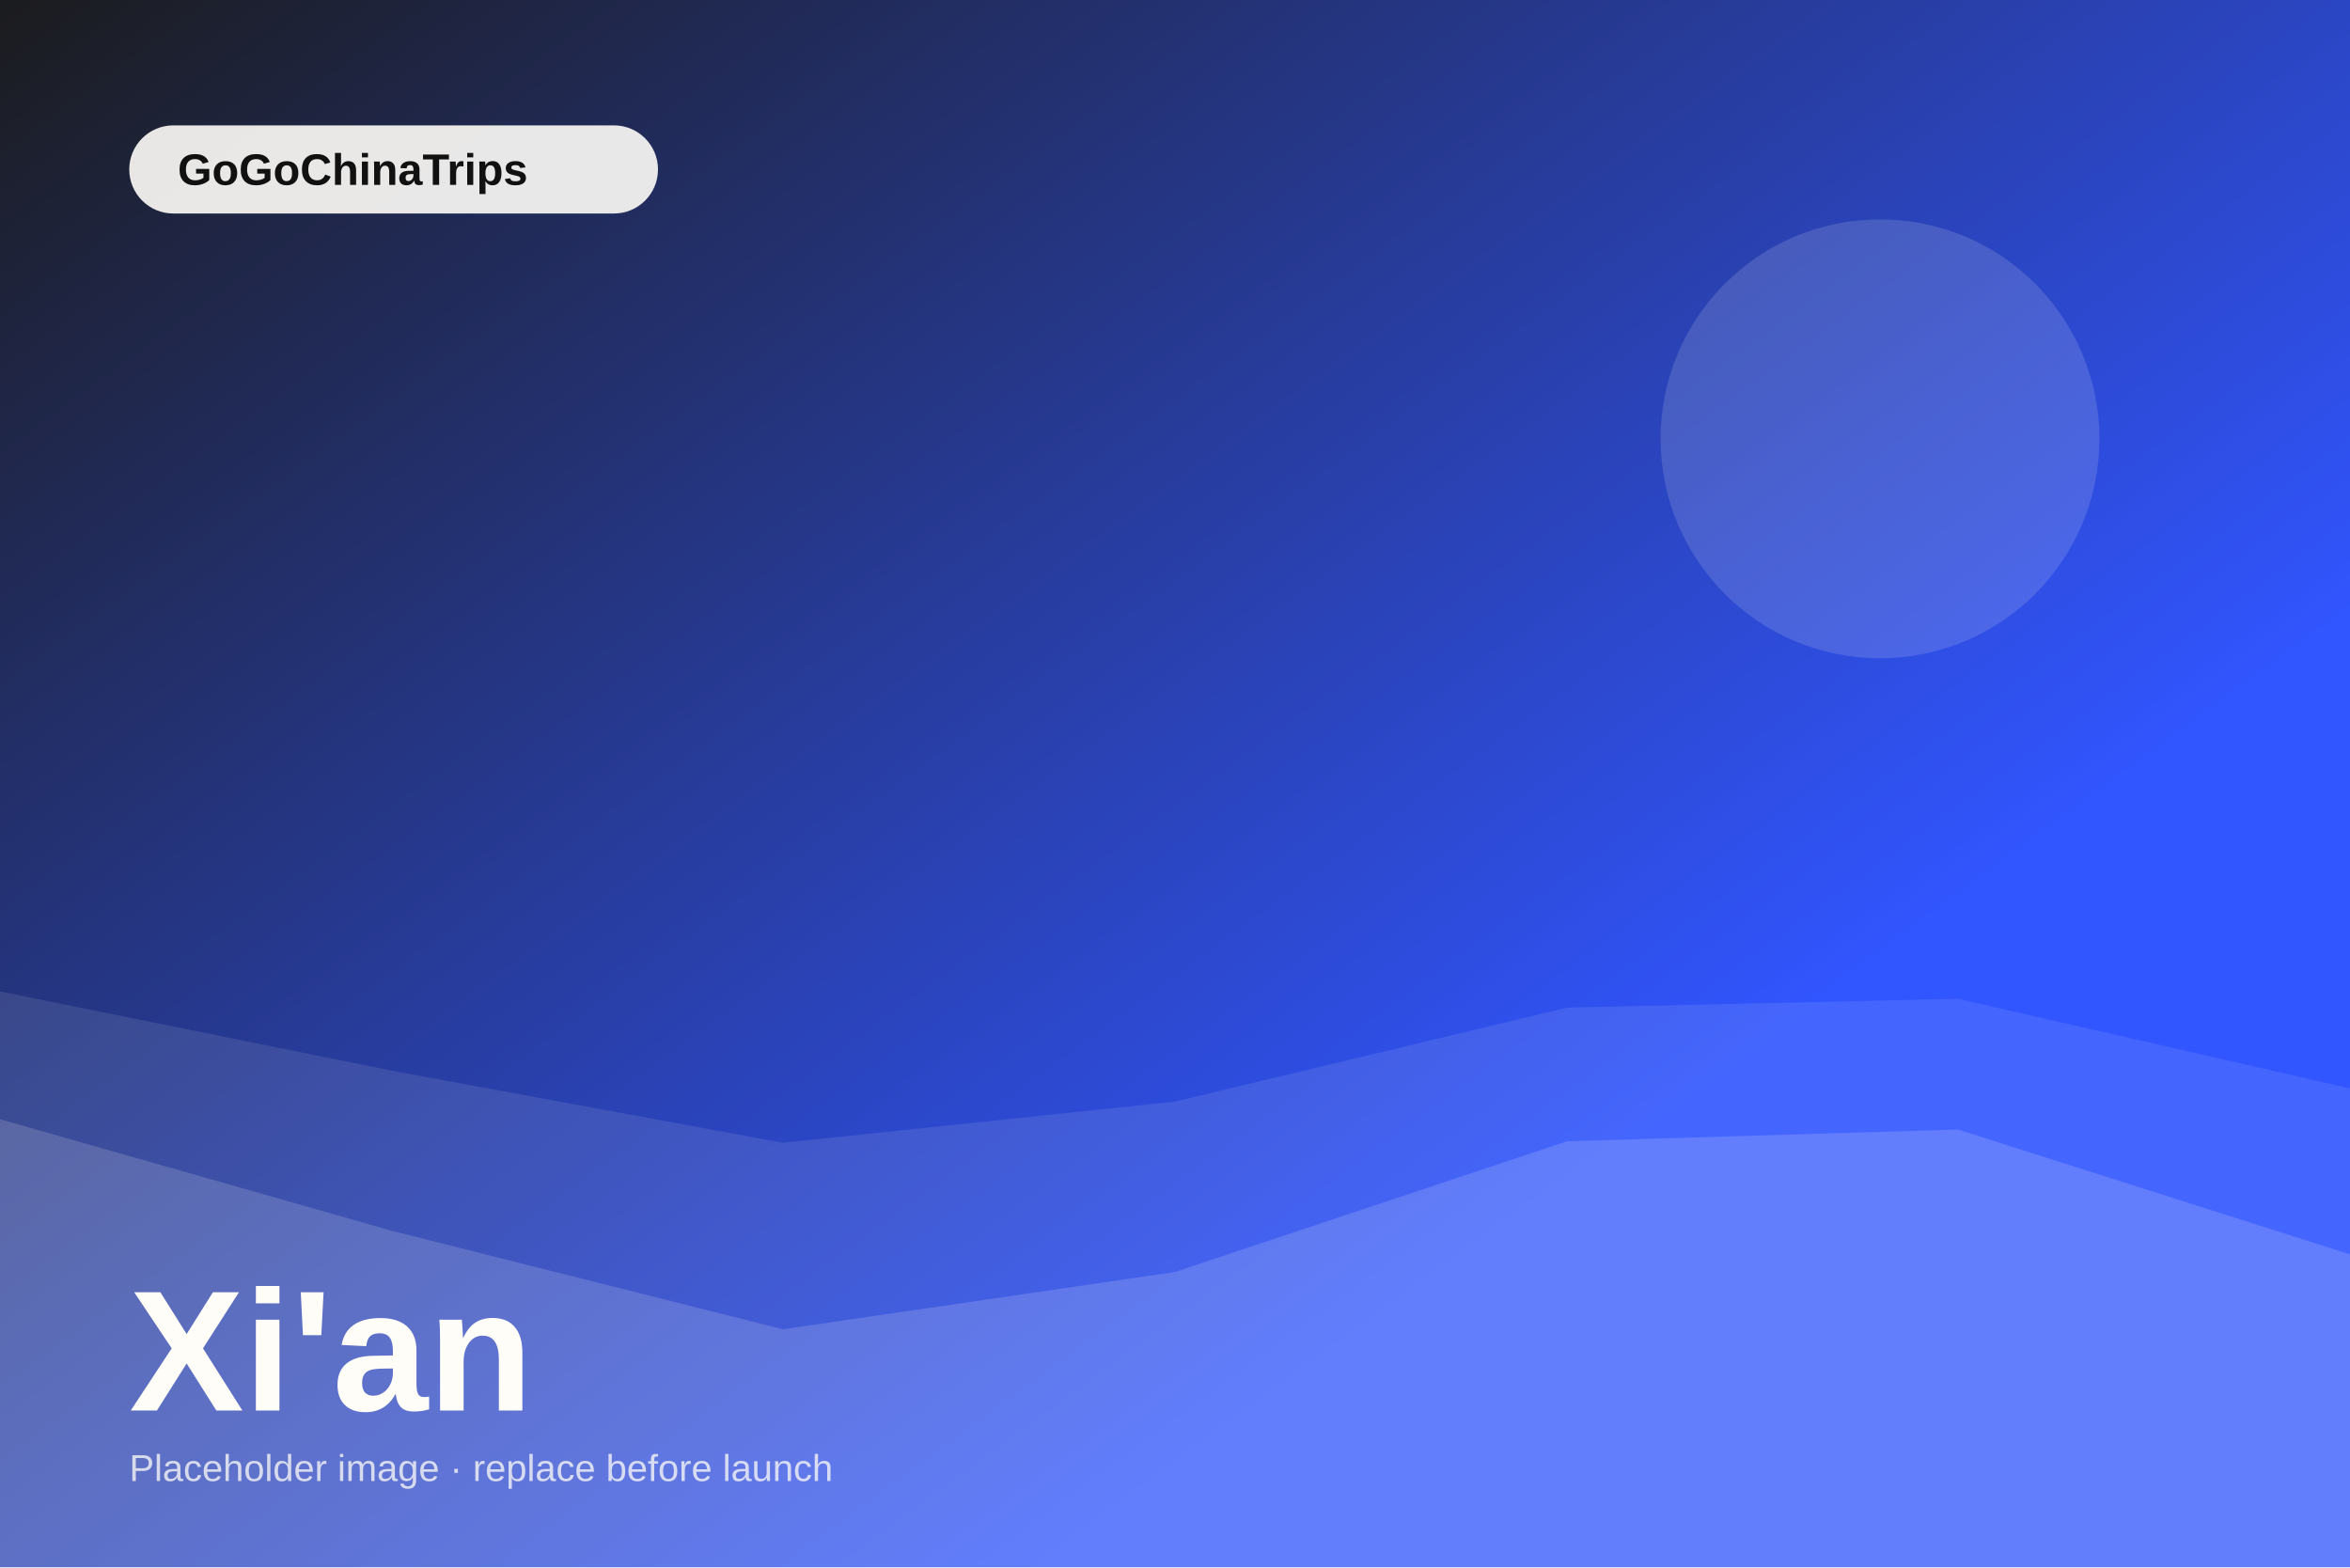
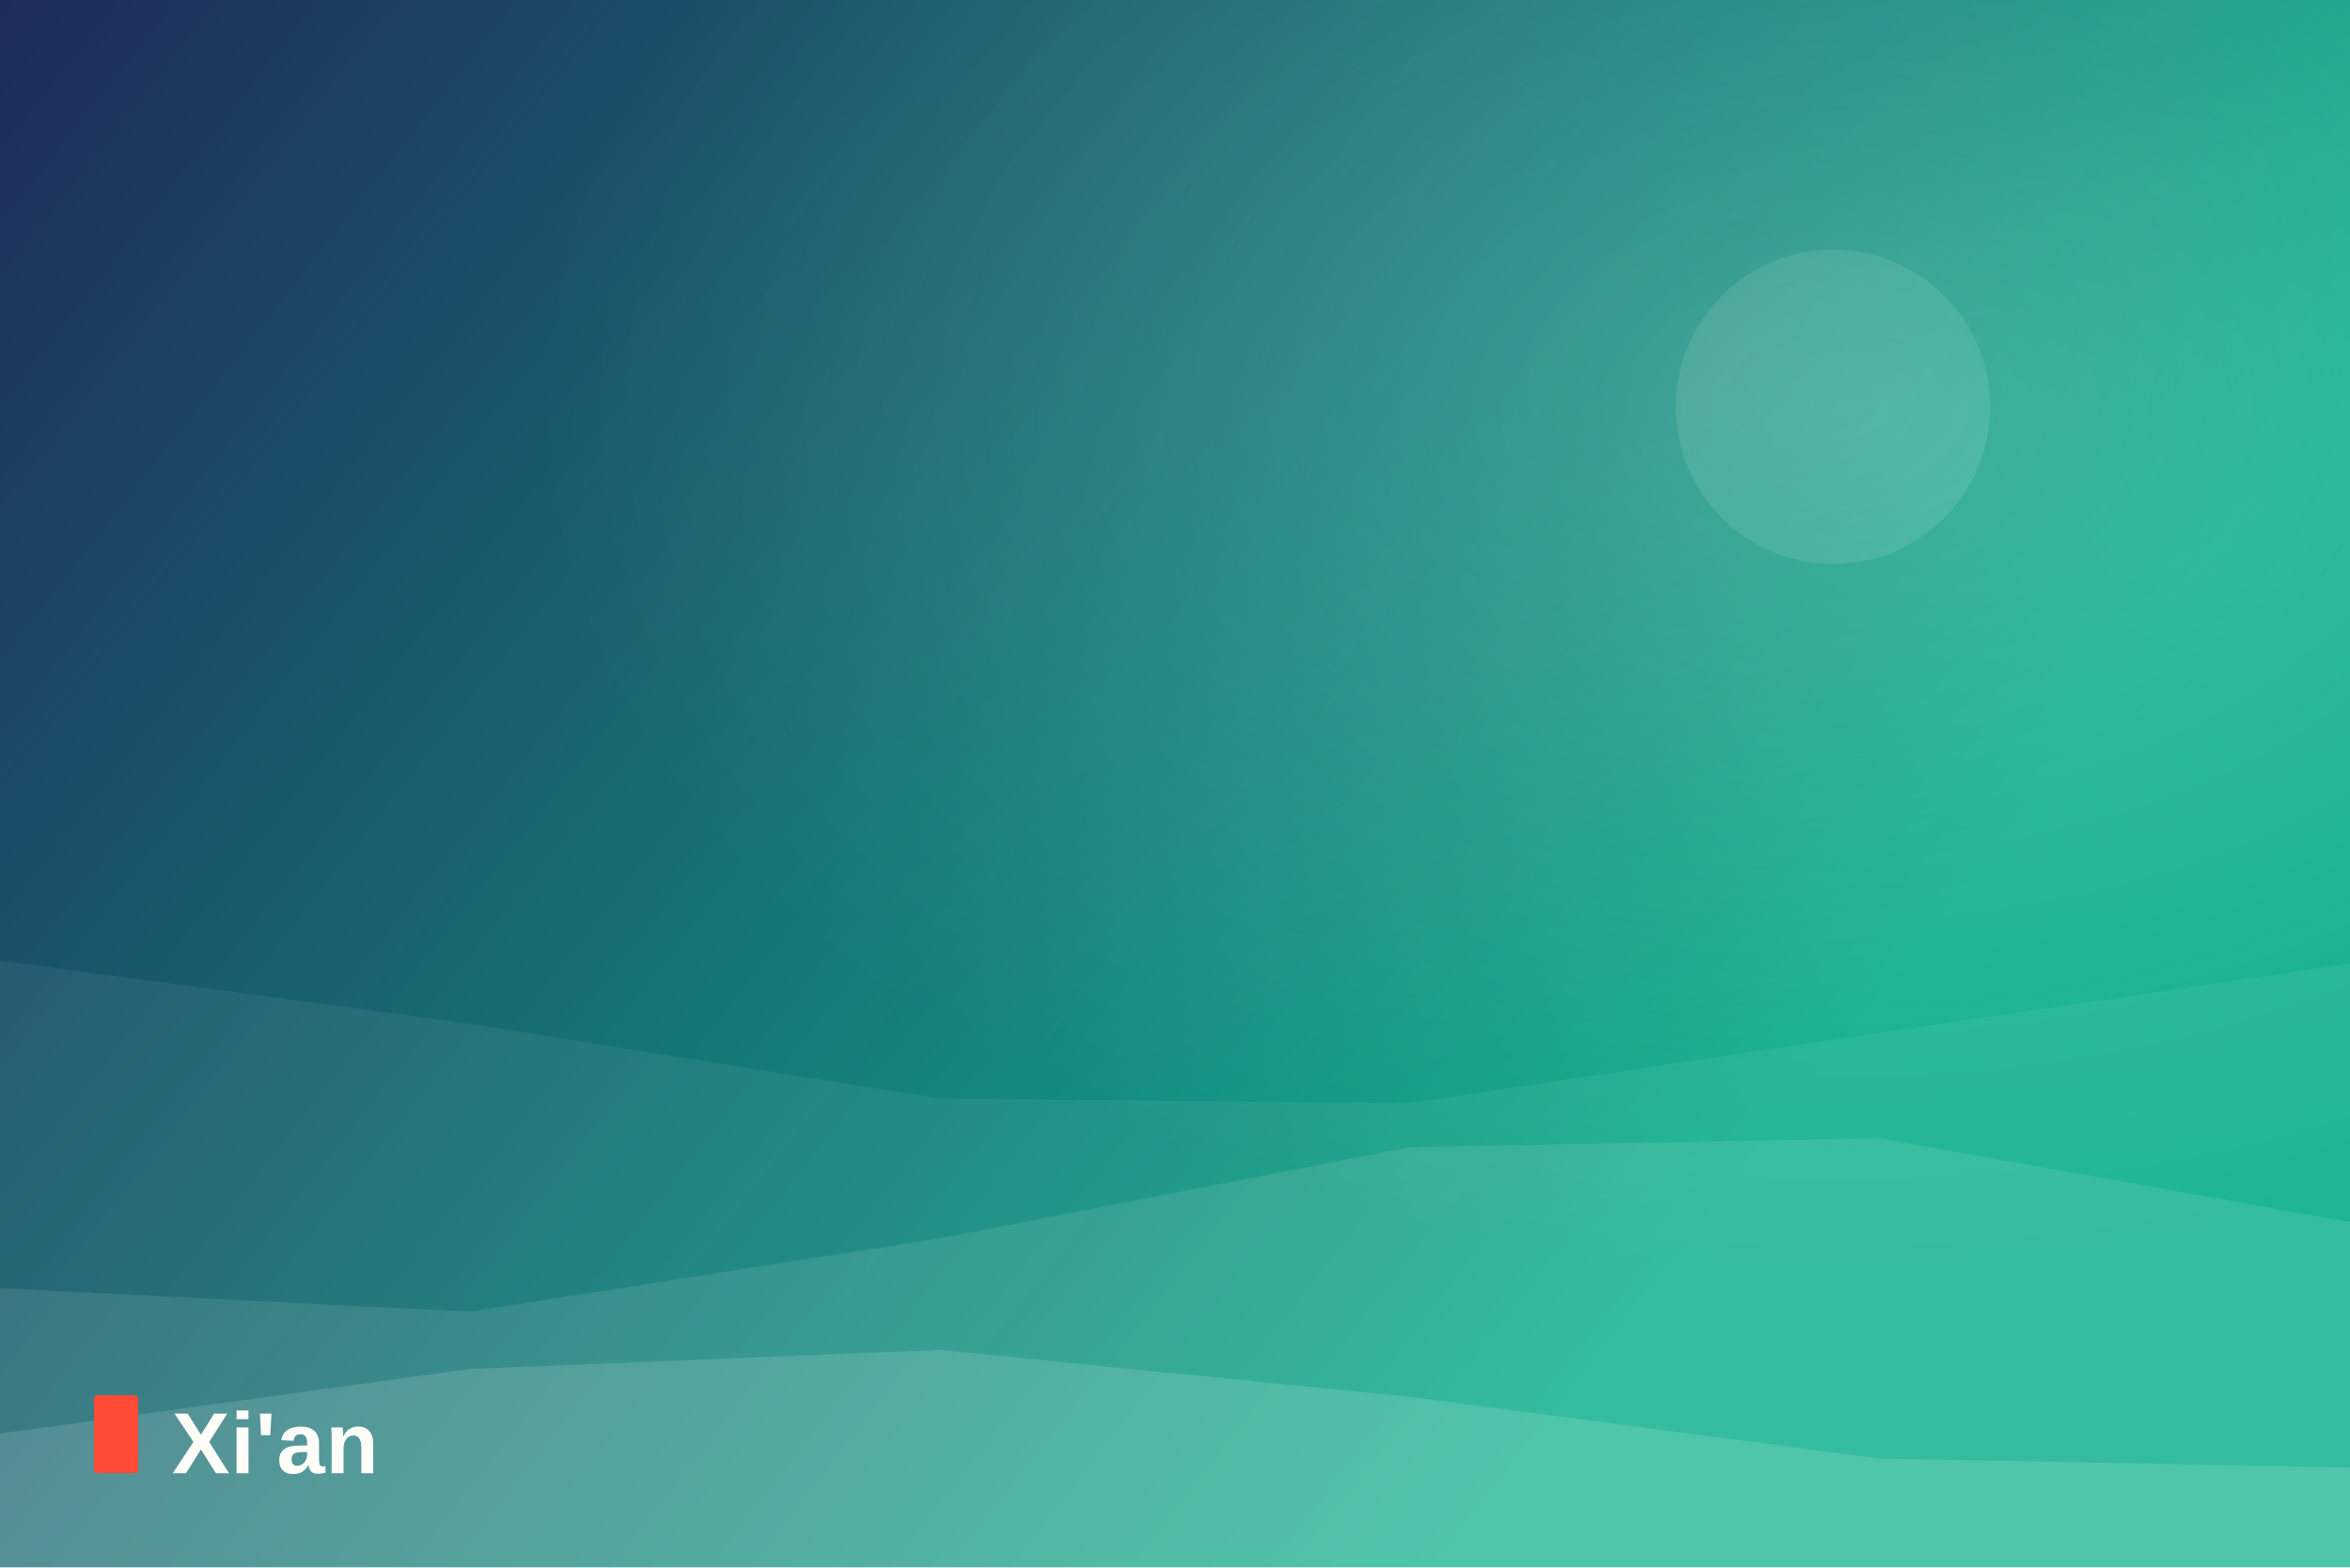
- <svg xmlns="http://www.w3.org/2000/svg" width="1600" height="1067" viewBox="0 0 1600 1067" role="img">
+ <svg xmlns="http://www.w3.org/2000/svg" width="1600" height="1067" viewBox="0 0 1600 1067" role="img" preserveAspectRatio="xMidYMid slice">
  <defs>
-     <linearGradient id="g" gradientTransform="rotate(42)">
-       <stop offset="0" stop-color="#1B1B1B" />
-       <stop offset="1" stop-color="#3155FF" />
+     <linearGradient id="g" gradientTransform="rotate(27)">
+       <stop offset="0" stop-color="#1E2A5A" />
+       <stop offset="1" stop-color="#0FB08C" />
    </linearGradient>
+     <radialGradient id="glow" cx="78%" cy="26%" r="55%">
+       <stop offset="0" stop-color="#FFFDF8" stop-opacity="0.20" />
+       <stop offset="1" stop-color="#FFFDF8" stop-opacity="0" />
+     </radialGradient>
  </defs>
  <rect width="1600" height="1067" fill="url(#g)" />
-   <circle cx="1280" cy="298.76" r="149.38" fill="#FFFDF8" opacity="0.14" />
-   <polygon points="0,1067 0,675 267,729 533,778 800,750 1067,686 1333,680 1600,741 1600,1067" fill="#FFFDF8" opacity="0.1" />
-   <polygon points="0,1067 0,762 267,838 533,905 800,866 1067,777 1333,769 1600,854 1600,1067" fill="#FFFDF8" opacity="0.16" />
-   <rect x="88" y="85.36" width="360" height="60" rx="30" fill="#FFFDF8" opacity="0.9" />
-   <text x="121" y="125.86" font-family="Space Grotesk, Arial, sans-serif" font-size="30" font-weight="700" fill="#111111">GoGoChinaTrips</text>
-   <text x="88" y="960.3" font-family="Space Grotesk, Arial, sans-serif" font-size="117" font-weight="700" fill="#FFFDF8">Xi'an</text>
-   <text x="88" y="1008.3" font-family="Arial, sans-serif" font-size="25.5" fill="#FFFDF8" opacity="0.75">Placeholder image · replace before launch</text>
+   <rect width="1600" height="1067" fill="url(#glow)" />
+   <circle cx="1248" cy="277" r="107" fill="#FFFDF8" opacity="0.10" />
+   <polygon points="0,1067 0,654 320,697 640,748 960,751 1280,703 1600,656 1600,1067" fill="#FFFDF8" opacity="0.06" />
+   <polygon points="0,1067 0,877 320,893 640,843 960,781 1280,775 1600,832 1600,1067" fill="#FFFDF8" opacity="0.1" />
+   <polygon points="0,1067 0,976 320,932 640,919 960,951 1280,993 1600,999 1600,1067" fill="#FFFDF8" opacity="0.14" />
+   <rect x="64" y="949.9" width="30" height="53" rx="2" fill="#FF4B35" />
+   <text x="117.1" y="1003" font-family="'Space Grotesk', Arial, sans-serif" font-size="59" font-weight="700" fill="#FFFDF8" letter-spacing="0.5">Xi'an</text>
</svg>
